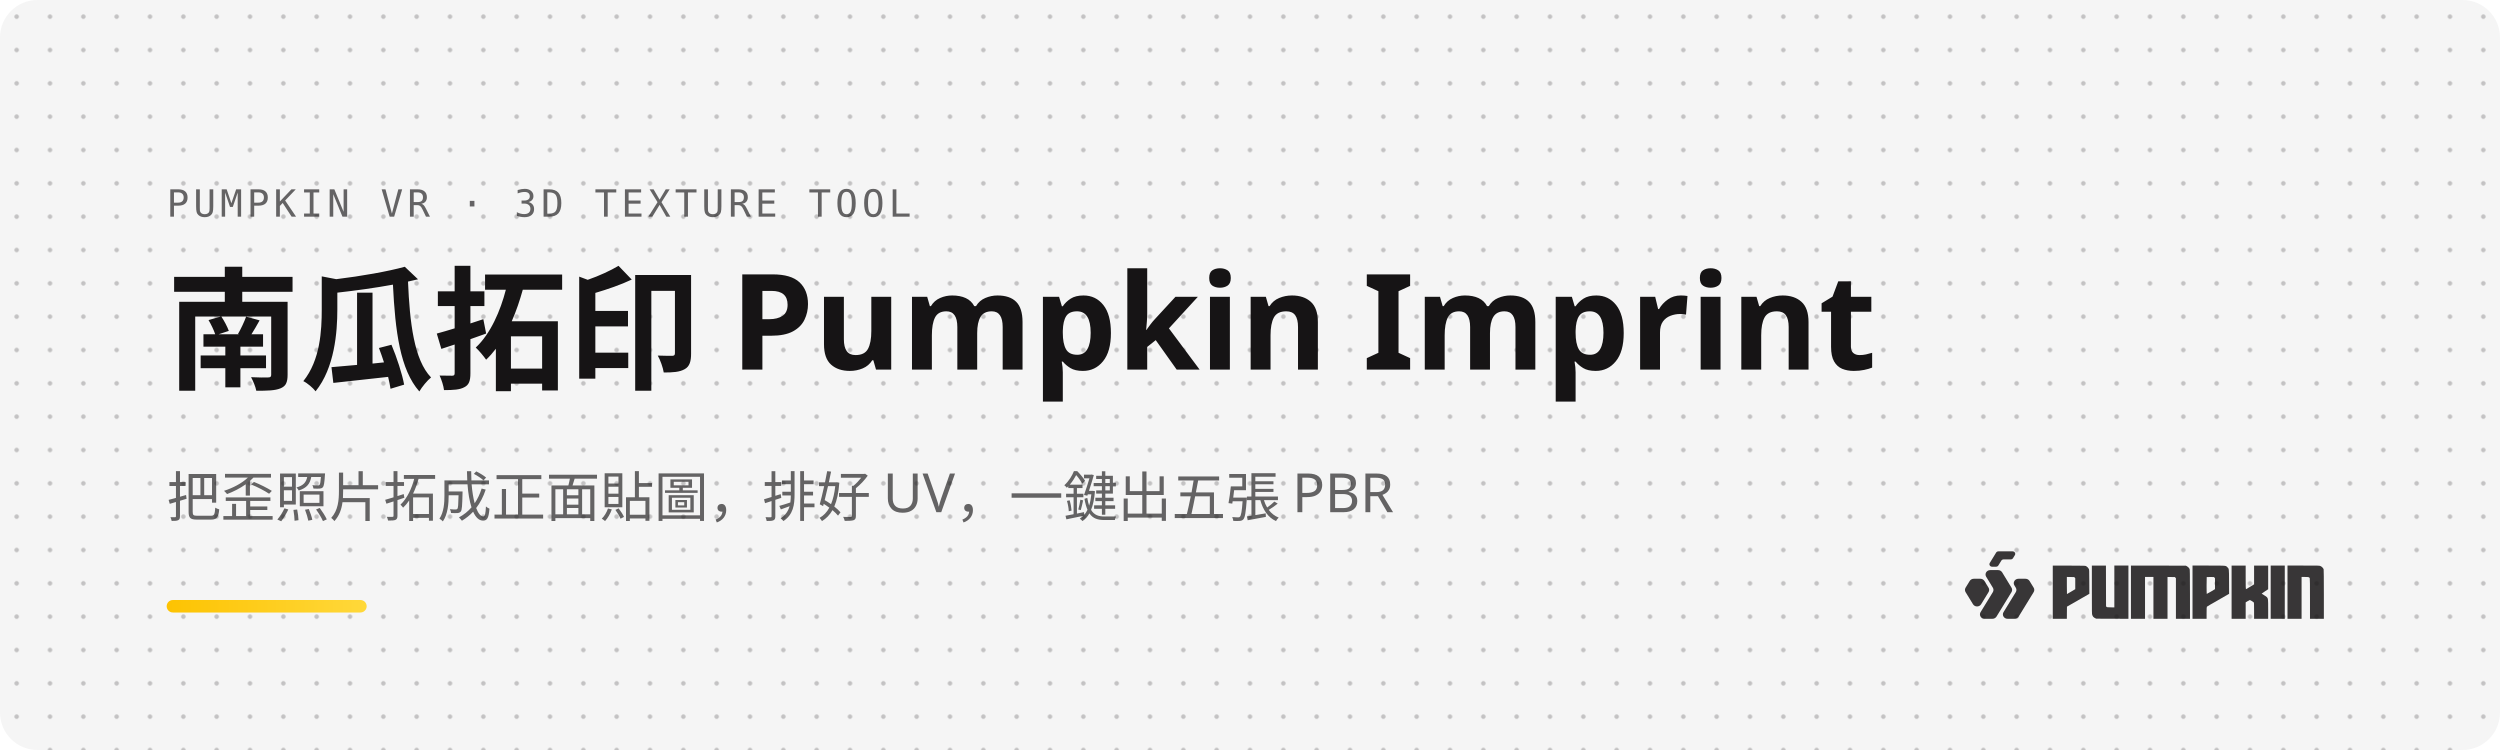
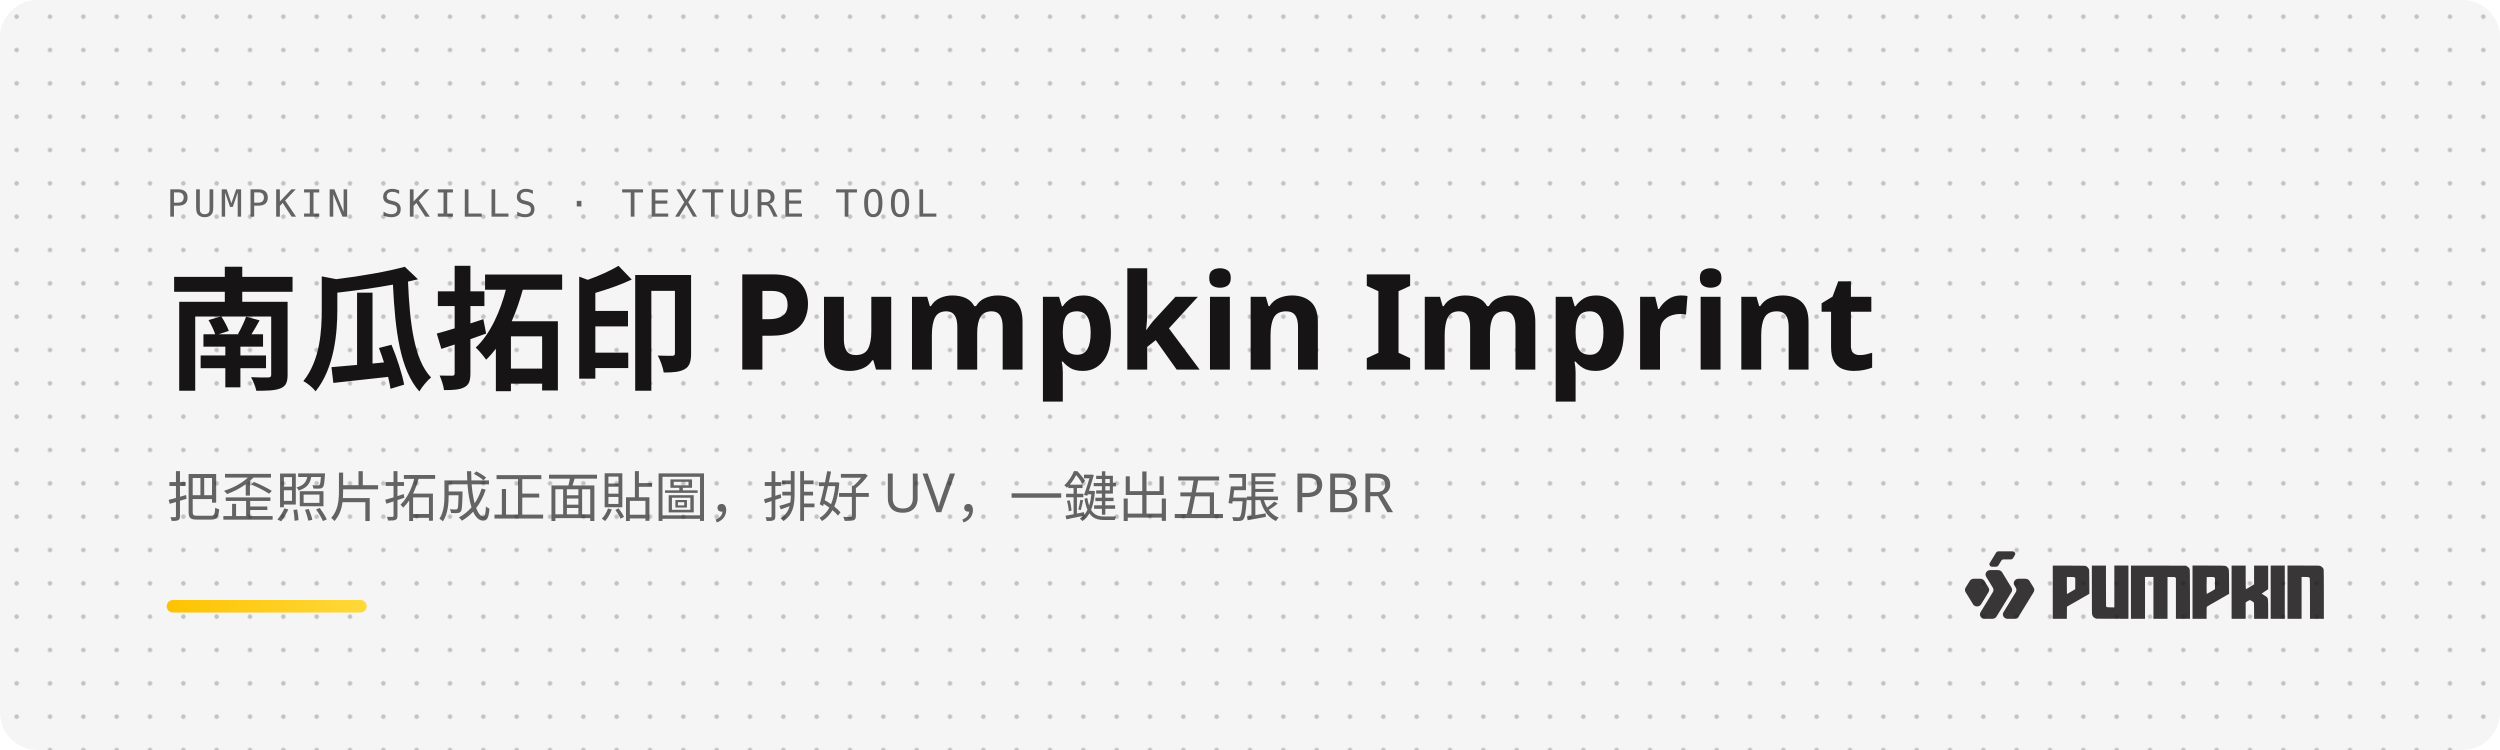
<svg xmlns="http://www.w3.org/2000/svg" viewBox="0 0 1200 360" width="1200" height="360" role="img" aria-label="南瓜拓印 Pumpkin Imprint">
  <defs>
    <pattern id="dots" width="16" height="16" patternUnits="userSpaceOnUse">
      <circle cx="8" cy="8" r="1.1" fill="#161415" opacity="0.22" />
    </pattern>
    <linearGradient id="gold" x1="0" x2="1" y1="0" y2="0">
      <stop offset="0" stop-color="#FDC302" />
      <stop offset="1" stop-color="#FFD83A" />
    </linearGradient>
  </defs>
  <rect width="1200" height="360" rx="18" fill="#F5F5F5" />
  <rect width="1200" height="360" rx="18" fill="url(#dots)" />
-   <text x="80" y="104" font-family="'SF Mono','Roboto Mono',Consolas,Menlo,monospace" font-size="18" letter-spacing="2" fill="#161415" opacity="0.65">PUMPKIN VR · 3D TEXTURE TOOL</text>
+   <text x="80" y="104" font-family="'SF Mono','Roboto Mono',Consolas,Menlo,monospace" font-size="18" letter-spacing="2" fill="#161415" opacity="0.65">PUMPKIN SKILLS · TEXTURE TOOL</text>
  <text x="80" y="182" font-family="'PingFang TC','Microsoft JhengHei','Noto Sans TC','Heiti TC',sans-serif" font-size="64" font-weight="600" fill="#161415">南瓜拓印 Pumpkin Imprint</text>
  <text x="80" y="248" font-family="'PingFang TC','Microsoft JhengHei','Noto Sans TC','Heiti TC',sans-serif" font-size="26" font-weight="400" fill="#161415" opacity="0.65">把歪照片拓成正面貼圖，排好 UV，一鍵出五張 PBR</text>
  <rect x="80" y="288" width="96" height="6" rx="3" fill="url(#gold)" />
  <g transform="translate(940,260) scale(0.1384615)" fill="#161415" opacity="0.85">
    <path d="M327.4,175.1v92.26h48.8l.15-21,.22-21.08,12.82-7.32c7.07-4,24.48-14.06,38.83-22.26l26-14.94-.21-41.8c-.22-41.74-.22-41.81-1.83-44.89a25.38,25.38,0,0,0-9.54-9.51c-2.55-1.25-6.12-1.32-58.93-1.54l-56.31-.15Zm76.19-50.3,1.75,2v37.86l-14.2,8.49c-7.8,4.69-14.35,8.49-14.57,8.49s-.37-13.4-.37-29.72V122.32l12.82.22,12.83.21Z" />
    <path d="M462.89,166.68c0,81,.08,84,1.39,87.5,2,5.41,4.44,8.2,9.25,10.61l4.3,2.2,55.94.22,55.88.15V82.85H540.84V228l-12.75-.3c-12.09-.22-12.82-.29-14.35-1.9l-1.67-1.68-.22-70.58-.15-70.66H462.89Z" />
    <path d="M598.39,175.1v92.26H647.2v-145h29.14v145h48.81v-145l12.82.22,12.82.21,1.75,2,1.75,2V267.36h48.8L803,181.91c-.22-71.53-.37-85.81-1.24-87.34a23.7,23.7,0,0,0-9-9.23l-3.86-2.12L693.68,83l-95.29-.15Z" />
    <path d="M811.84,175.1v92.26h48.8V247c0-15.15.22-20.65,1-21.52.44-.66,6.12-4.1,12.53-7.69s23.53-13.47,38.1-21.82l26.44-15.23-.21-41.8c-.22-47.3.07-44.52-6.2-50.74-5.75-5.57-3.13-5.35-65.2-5.35H811.84ZM888,124.8l1.75,2v37.78l-14,8.5c-7.73,4.61-14.28,8.27-14.57,8.05-.73-.44-.73-57.62-.08-58.35.3-.29,6.05-.44,12.82-.29l12.32.21Z" />
    <path d="M947.33,175.1v92.26h48.81v-57l6.78-4.1c3.71-2.2,7.14-4,7.57-4,1.53,0,12.61,6.67,13.7,8.28.94,1.32,1.09,5.63,1.09,29.21v27.68h48.81v-32.8c0-36.39-.15-37.86-4.52-42.4-1.31-1.39-5.9-4.54-10.2-7s-7.86-4.68-7.86-5,5.1-3.81,11.29-7.91l11.29-7.4v-82h-48.81v65.09l-1.6.88c-.95.44-7.07,4.25-13.7,8.42s-12.45,7.61-13,7.61-.88-9.37-.88-41v-41H947.33Z" />
    <path d="M1082.83,175.1v92.26h48.81V82.85h-48.81Z" />
    <path d="M1141.11,175.1v92.26h48.81v-145h11.65c13.19,0,15.3.58,16.69,4.46.58,1.69.8,22.77.8,71.39v69.12h48.08V182.94c0-55-.3-85.3-.73-87.06-1.17-4.17-6.63-9.73-11.37-11.49-3.86-1.54-5.24-1.54-58.93-1.54h-55Z" />
    <path d="M199.19,174.89l-42.56,69.48c-6.26,10.21,1.57,23,14.09,23h24.34a16.47,16.47,0,0,0,14.09-7.67l52-84.8a14.58,14.58,0,0,0,0-15.32l-14.28-23.3a16.44,16.44,0,0,0-14.08-7.67H208.39c-12.52,0-20.35,12.78-14.09,23l4.89,8a14.53,14.53,0,0,1,0,15.32" />
    <path d="M76.38,128.6H53.5a16.47,16.47,0,0,0-14.09,7.67l-14.28,23.3a14.58,14.58,0,0,0,0,15.32l25.72,42c6.26,10.23,21.91,10.23,28.17,0l25.72-42a14.53,14.53,0,0,0,0-15.32l-14.27-23.3a16.47,16.47,0,0,0-14.09-7.67" />
    <path d="M137.74,98.56H110.6c-12.5,0-20.33,12.74-14.1,23l23.17,38.06a14.56,14.56,0,0,1,0,15.3L77.08,244.37a14.58,14.58,0,0,0,0,15.32,16.5,16.5,0,0,0,14.09,7.67h27.09a16.48,16.48,0,0,0,14.08-7.67l52-84.81a14.56,14.56,0,0,0,0-15.3l-32.47-53.32a16.45,16.45,0,0,0-14.11-7.7" />
    <path d="M130.81,86.82H117c-7.08,0-11.51-7.23-8-13l22-35.88a9.31,9.31,0,0,1,8-4.33h49.05a9.31,9.31,0,0,1,8,4.33,8.23,8.23,0,0,1,0,8.68l-6.47,10.57a9.34,9.34,0,0,1-8,4.33H156.94a9.32,9.32,0,0,0-8,4.34L138.78,82.48a9.32,9.32,0,0,1-8,4.34" />
  </g>
</svg>
